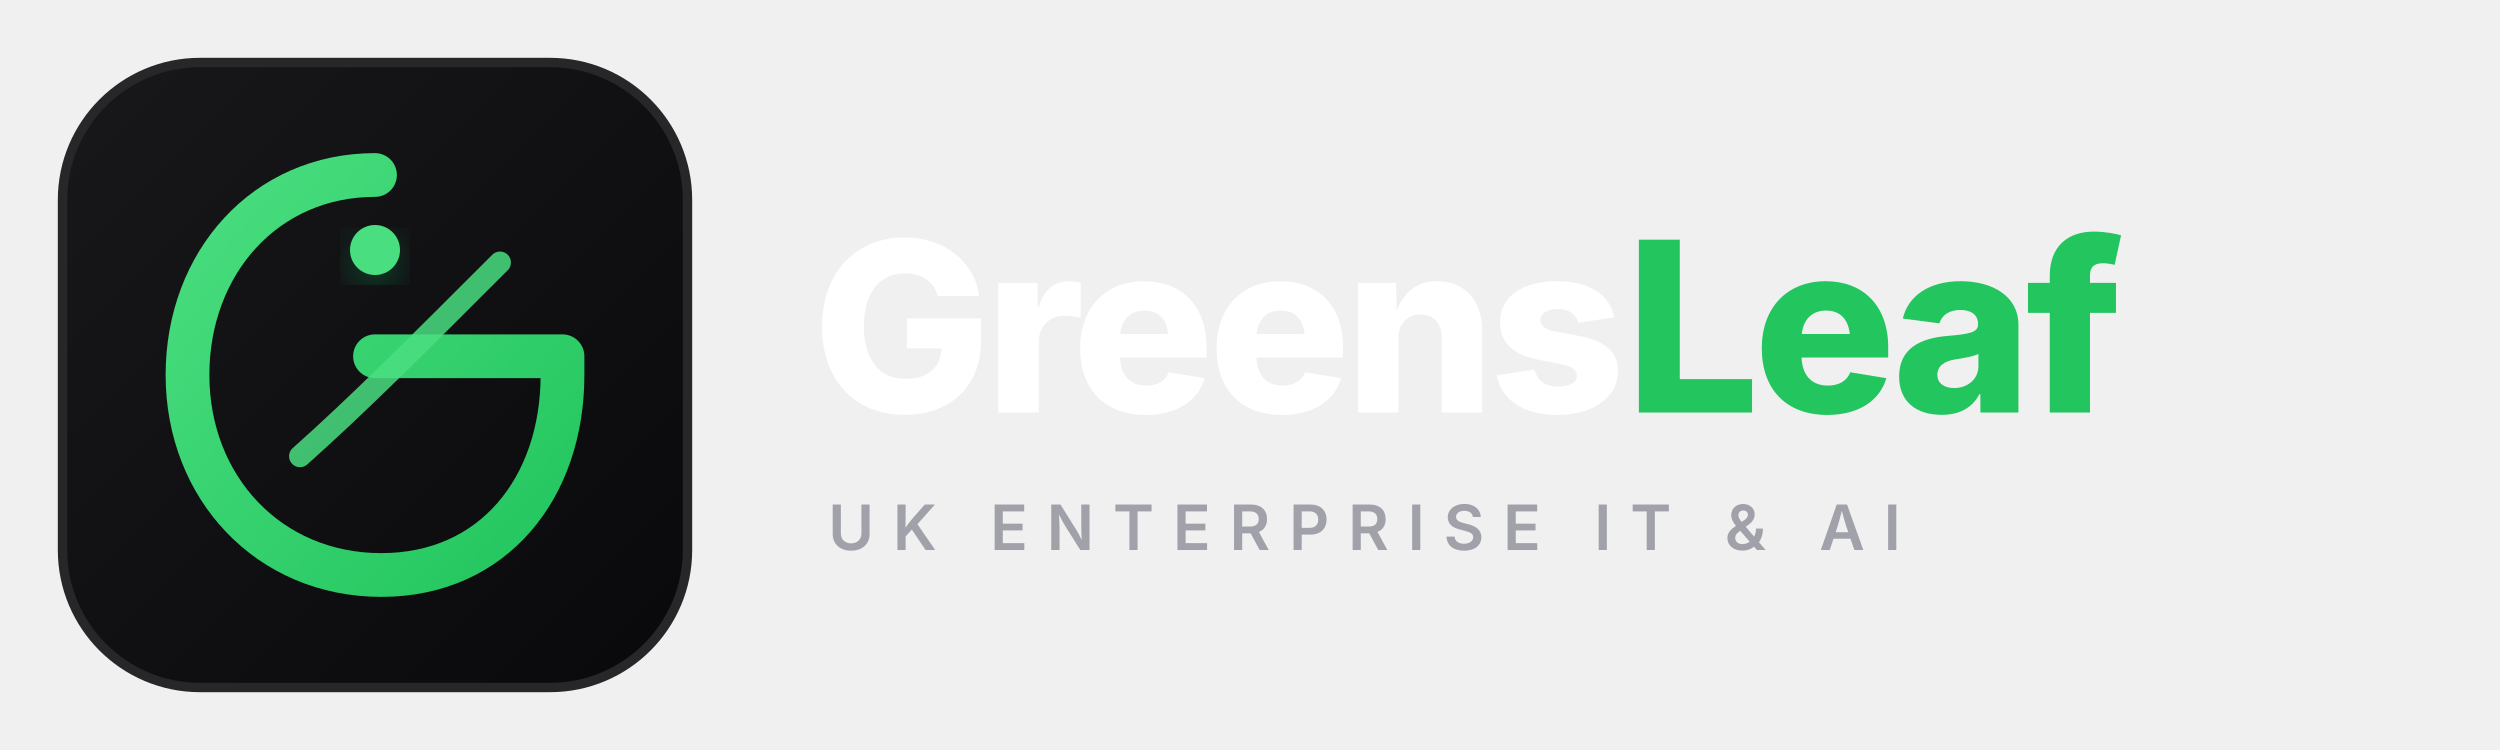
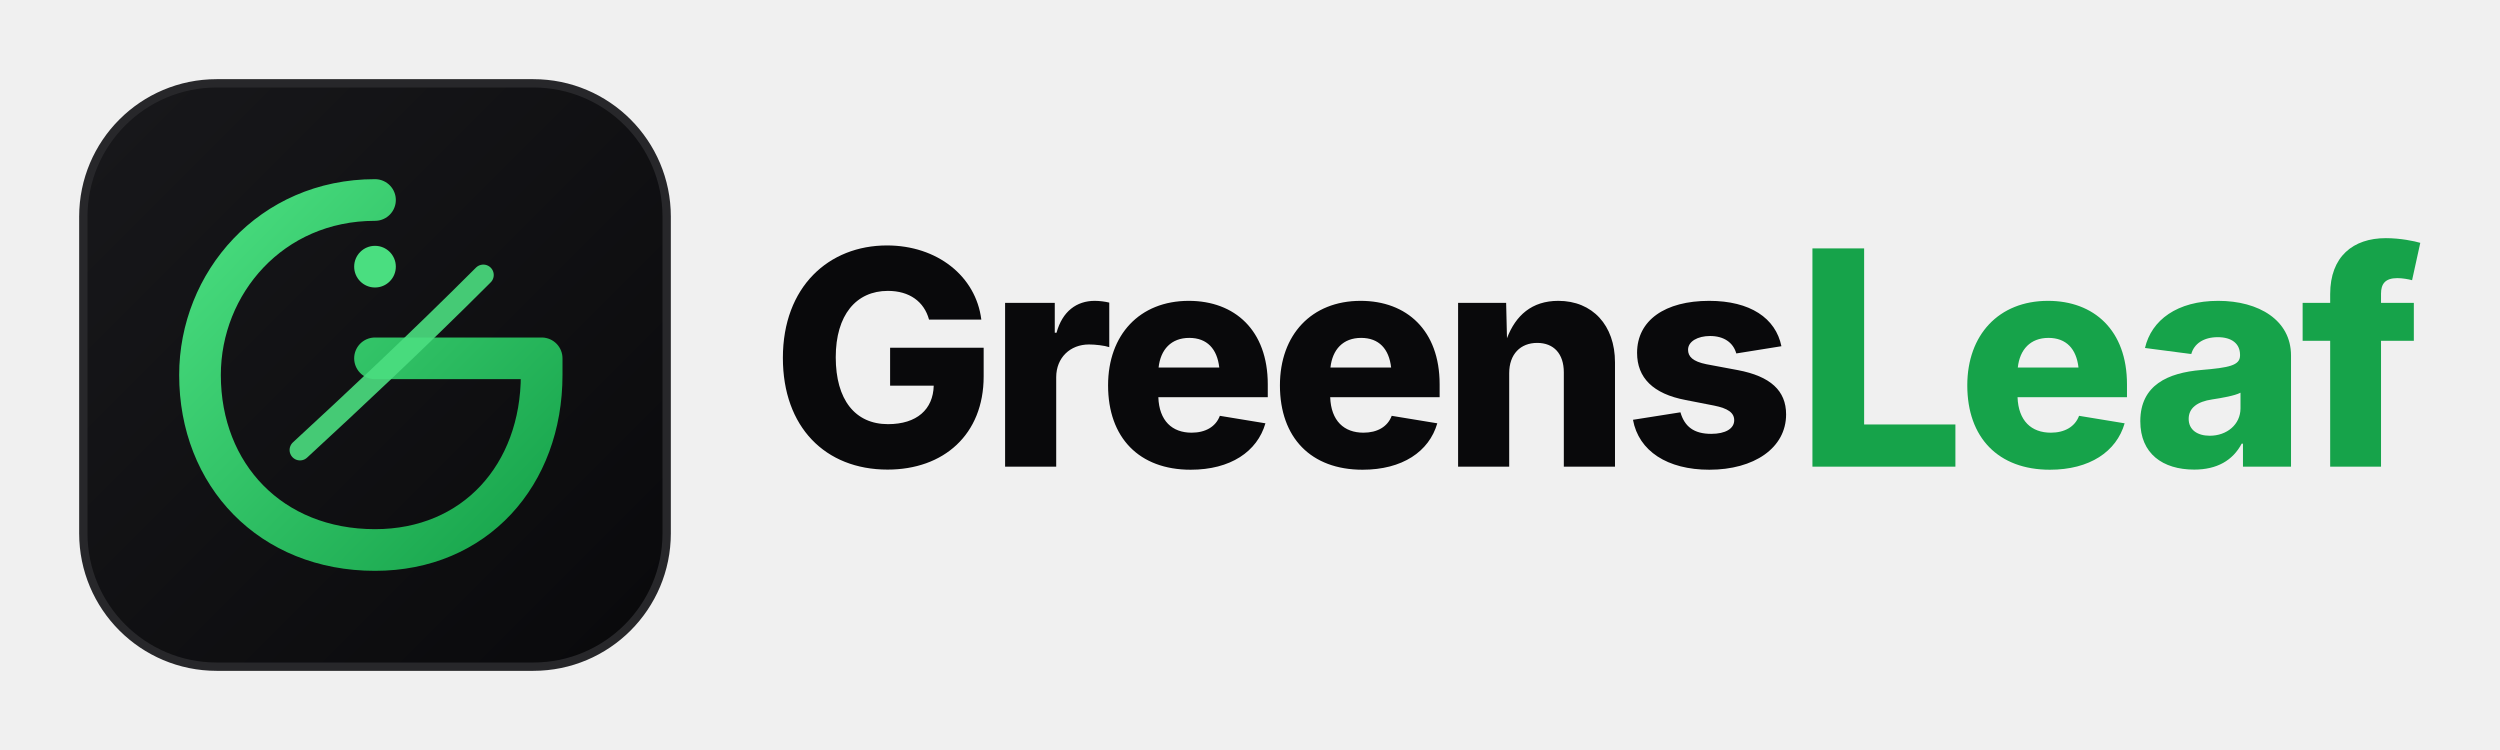
- <svg xmlns="http://www.w3.org/2000/svg" width="800" height="240" viewBox="0 0 800 240" fill="none">
+ <svg xmlns="http://www.w3.org/2000/svg" width="600" height="180" viewBox="0 0 600 180" fill="none">
  <defs>
    <linearGradient id="leafGrad" x1="0%" y1="0%" x2="100%" y2="100%">
      <stop offset="0%" stop-color="#4ade80" />
-       <stop offset="100%" stop-color="#22c55e" />
+       <stop offset="100%" stop-color="#16a34a" />
    </linearGradient>
    <linearGradient id="bgGrad" x1="0%" y1="0%" x2="100%" y2="100%">
      <stop offset="0%" stop-color="#18181b" />
      <stop offset="100%" stop-color="#09090b" />
    </linearGradient>
-     <filter id="subtleGlow" x="-20%" y="-20%" width="140%" height="140%">
-       <feDropShadow dx="0" dy="4" stdDeviation="6" flood-color="#22c55e" flood-opacity="0.3" />
-     </filter>
  </defs>
-   <rect x="20" y="20" width="200" height="200" rx="44" fill="url(#bgGrad)" stroke="#27272a" stroke-width="3" />
-   <path d="M 120 56 C 85 56 60 84 60 120 C 60 156 86 184 122 184 C 158 184 180 156 180 120 L 180 114 L 120 114" stroke="url(#leafGrad)" stroke-width="14" stroke-linecap="round" stroke-linejoin="round" fill="none" />
-   <path d="M 96 146 C 114 130 134 110 160 84" stroke="#4ade80" stroke-width="7" stroke-linecap="round" opacity="0.85" />
-   <circle cx="120" cy="80" r="8" fill="#4ade80" filter="url(#subtleGlow)" />
-   <text x="260" y="132" font-family="-apple-system, BlinkMacSystemFont, 'Plus Jakarta Sans', sans-serif" font-weight="800" font-size="76" letter-spacing="-2" fill="#ffffff">
-     Greens<tspan fill="#22c55e">Leaf</tspan>
-   </text>
-   <text x="265" y="176" font-family="-apple-system, BlinkMacSystemFont, 'Plus Jakarta Sans', sans-serif" font-weight="600" font-size="20" letter-spacing="6" fill="#a1a1aa">
-     UK ENTERPRISE IT &amp; AI
+   <rect x="20" y="20" width="140" height="140" rx="32" fill="url(#bgGrad)" stroke="#27272a" stroke-width="2" />
+   <path d="M 90 48 C 65 48 48 68 48 90 C 48 114 65 132 90 132 C 114 132 130 114 130 90 L 130 86 L 90 86" stroke="url(#leafGrad)" stroke-width="10" stroke-linecap="round" stroke-linejoin="round" fill="none" />
+   <path d="M 72 108 C 85 96 100 82 116 66" stroke="#4ade80" stroke-width="5" stroke-linecap="round" opacity="0.9" />
+   <circle cx="90" cy="64" r="5" fill="#4ade80" />
+   <text x="185" y="112" font-family="-apple-system, BlinkMacSystemFont, 'Plus Jakarta Sans', sans-serif" font-weight="800" font-size="72" letter-spacing="-2" fill="#09090b">
+     Greens<tspan fill="#16a34a">Leaf</tspan>
  </text>
</svg>
